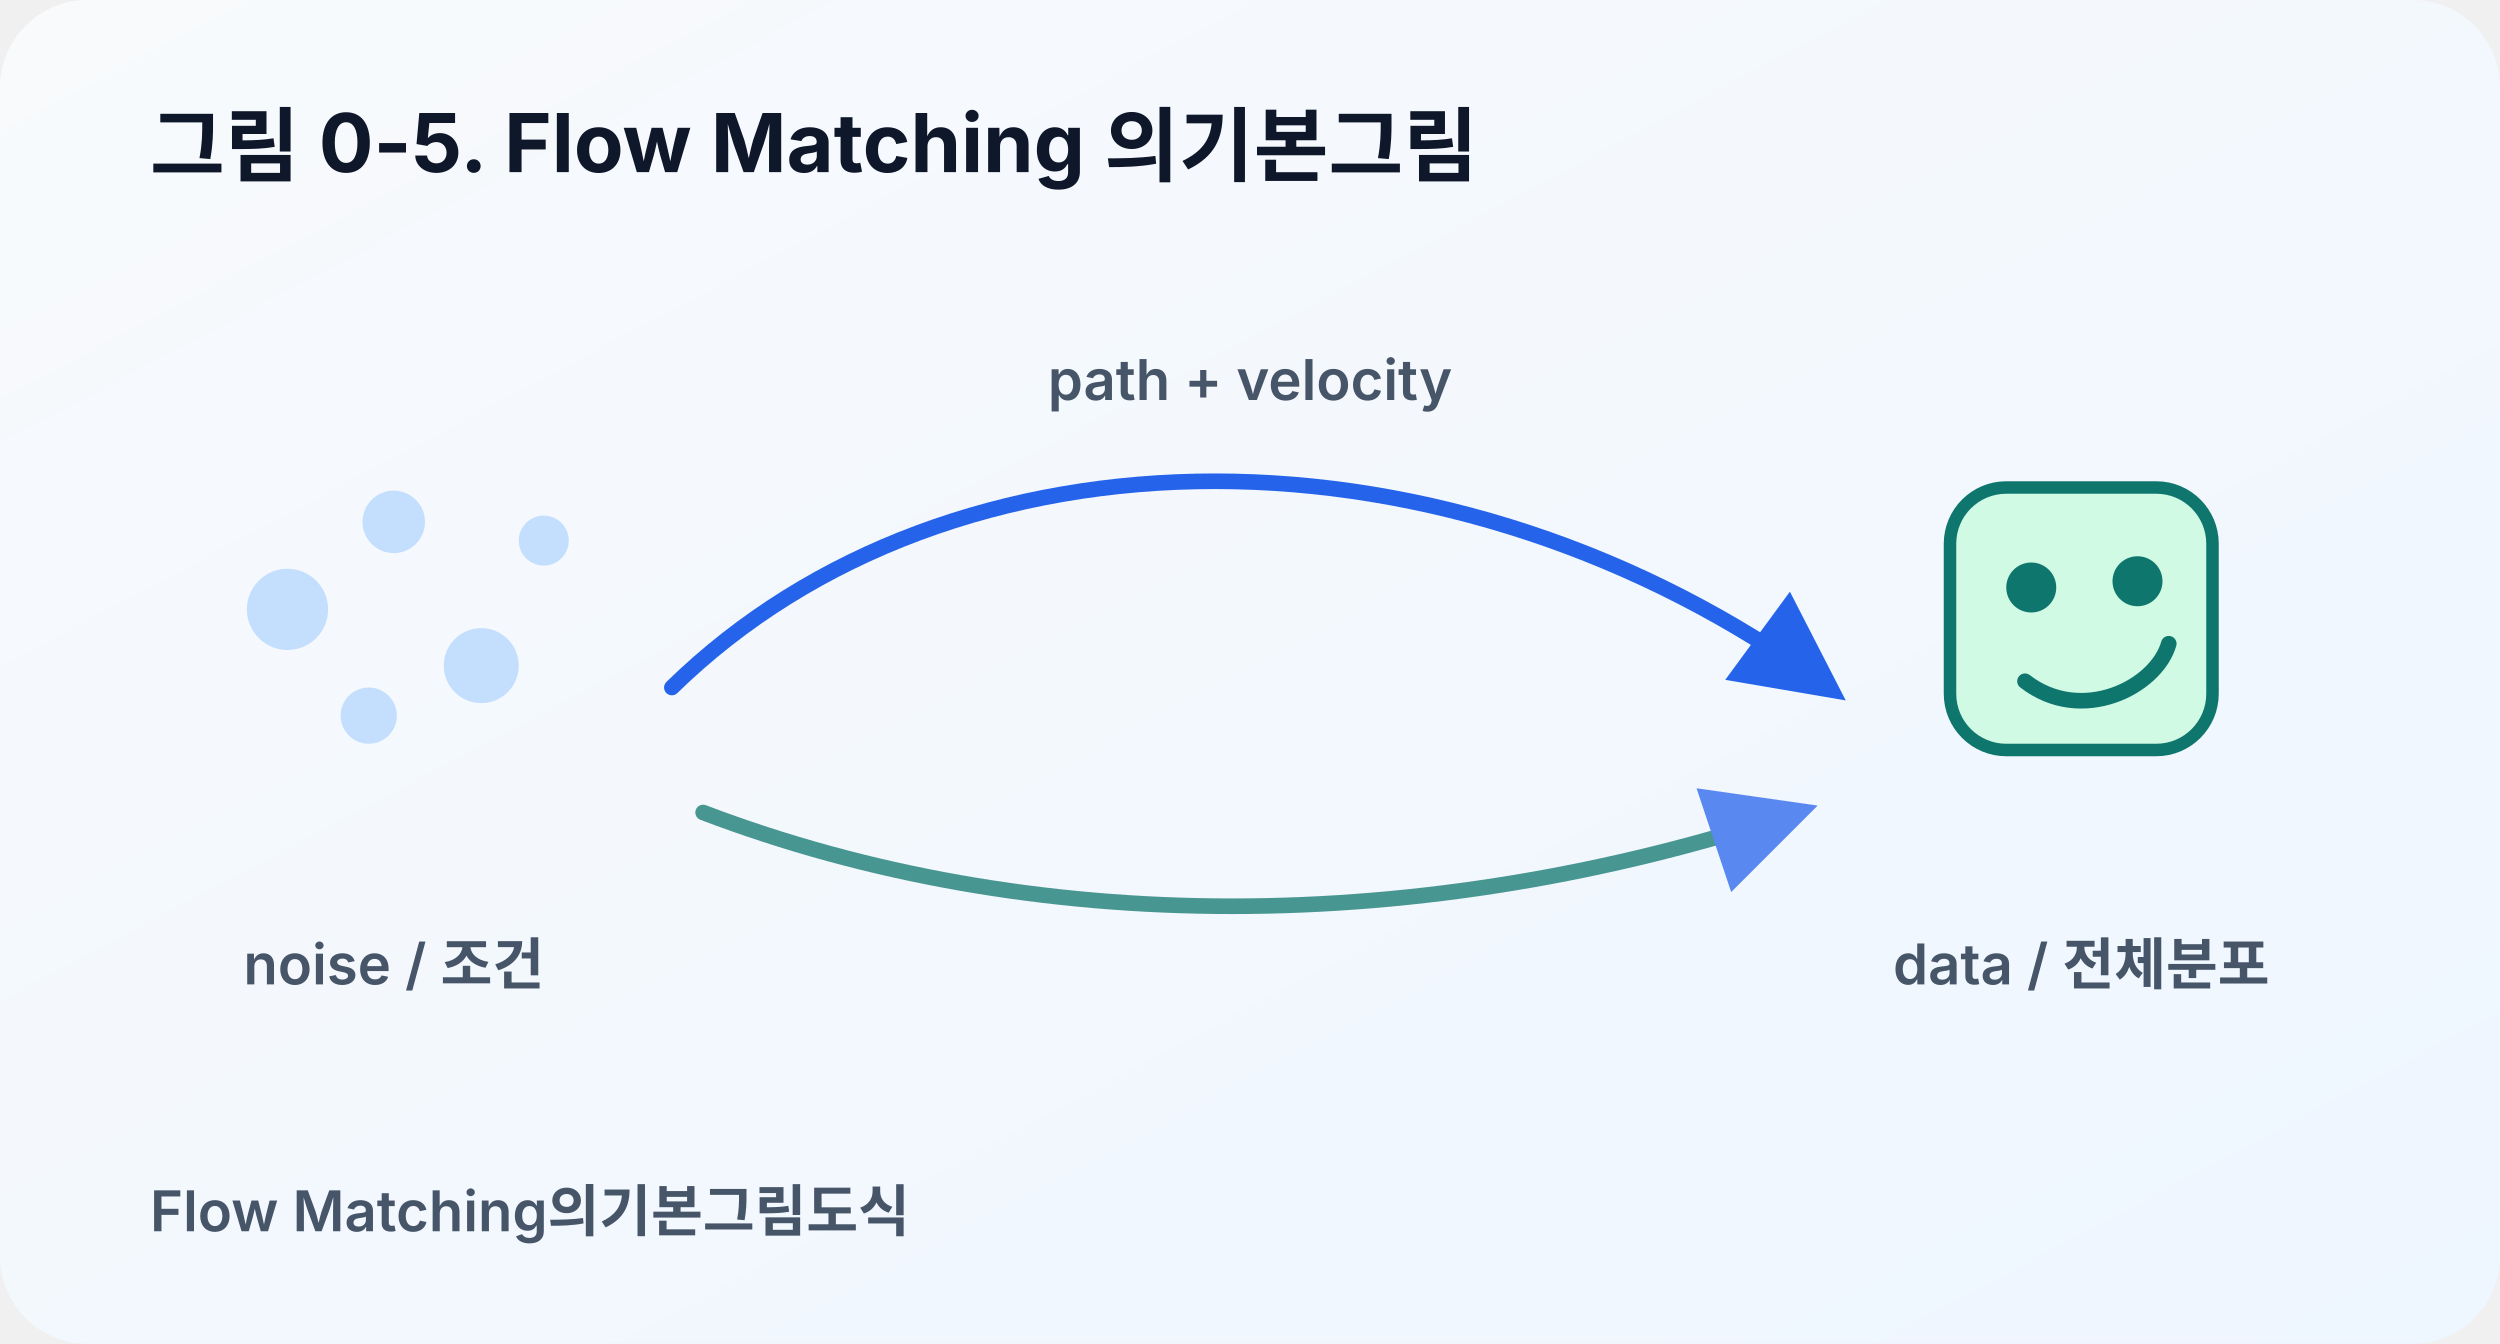
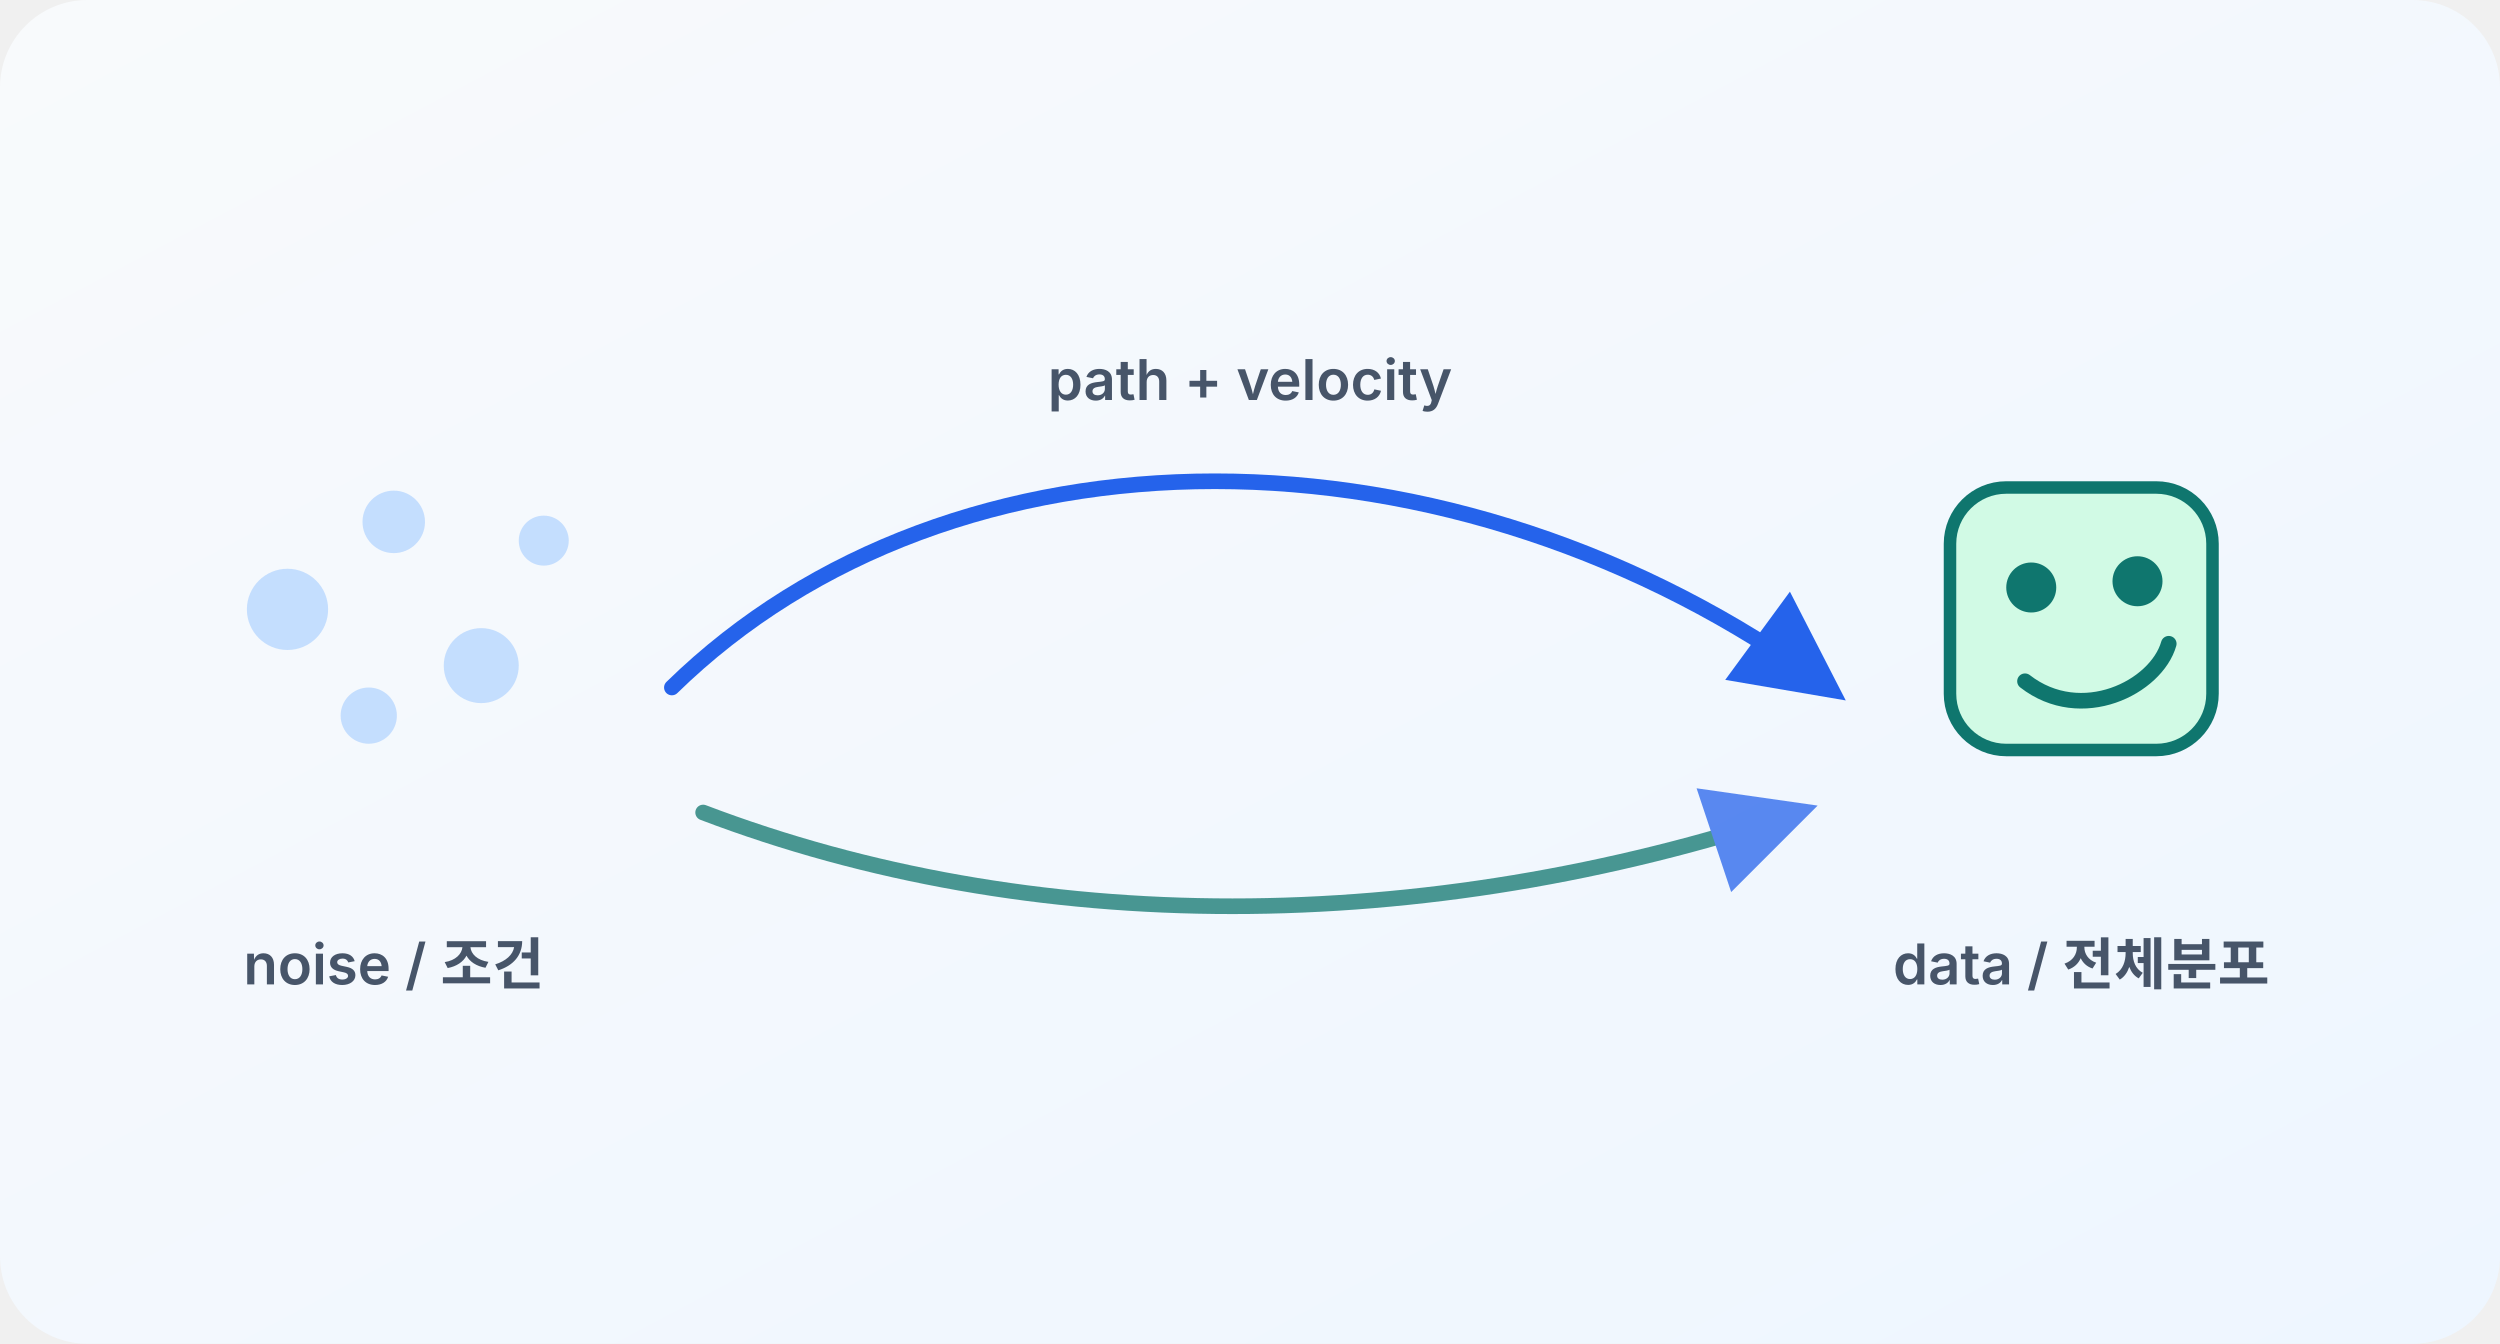
<svg xmlns="http://www.w3.org/2000/svg" viewBox="0 0 800 430" role="img">
  <defs>
    <marker id="arrow" viewBox="0 0 10 10" refX="8" refY="5" markerWidth="7" markerHeight="7" orient="auto-start-reverse">
      <path d="M0 0 L10 5 L0 10 z" fill="#2563eb" />
    </marker>
    <linearGradient id="bg" x1="0" x2="1" y1="0" y2="1">
      <stop offset="0" stop-color="#f8fafc" />
      <stop offset="1" stop-color="#eef6ff" />
    </linearGradient>
  </defs>
  <style>.bg{fill:url(#bg)}.title{font:700 26px -apple-system,BlinkMacSystemFont,'Noto Sans KR',sans-serif;fill:#0f172a}.small{font:600 18px -apple-system,BlinkMacSystemFont,'Noto Sans KR',sans-serif;fill:#475569}.label{font:700 19px -apple-system,BlinkMacSystemFont,'Noto Sans KR',sans-serif;fill:#0f172a}.light{fill:#fff}.panel{fill:#fff;stroke:#bfdbfe;stroke-width:3}.panel.alt{fill:#ecfeff;stroke:#99f6e4}.net,.hub{fill:#0f766e}.arrow{fill:none;stroke:#2563eb;stroke-width:5;stroke-linecap:round;marker-end:url(#arrow)}.arrow.soft{stroke:#0f766e;opacity:.75}.curve{fill:none;stroke:#7c3aed;stroke-width:5;stroke-linecap:round;marker-end:url(#arrow)}.dot{fill:#2563eb}.dot2{fill:#0f766e}.cloud circle{fill:#bfdbfe;opacity:.9}.data rect{fill:#d1fae5;stroke:#0f766e;stroke-width:4}.data circle{fill:#0f766e}.data path{fill:none;stroke:#0f766e;stroke-width:5;stroke-linecap:round}.link{stroke:#94a3b8;stroke-width:3;opacity:.75}</style>
  <rect class="bg" width="800" height="430" rx="28" />
-   <text x="48" y="56" class="title">그림 0-5. Flow Matching 의기본그림</text>
  <g class="cloud" transform="translate(92,195)">
    <circle cx="0" cy="0" r="13" />
    <circle cx="34" cy="-28" r="10" />
    <circle cx="62" cy="18" r="12" />
    <circle cx="26" cy="34" r="9" />
    <circle cx="82" cy="-22" r="8" />
  </g>
  <path d="M215 220 C305 132 465 132 585 220" class="arrow" />
  <path d="M225 260 C330 300 455 300 575 260" class="arrow soft" />
  <g class="data" transform="translate(666,198)">
    <rect x="-42" y="-42" width="84" height="84" rx="18" />
    <circle cx="-16" cy="-10" r="8" />
    <circle cx="18" cy="-12" r="8" />
    <path d="M-18 20 C0 34 24 22 28 8" />
  </g>
  <text x="126" y="315" text-anchor="middle" class="small">noise / 조건</text>
  <text x="400" y="128" text-anchor="middle" class="small">path + velocity</text>
  <text x="666" y="315" text-anchor="middle" class="small">data / 전체분포</text>
-   <text x="48" y="394" class="small">Flow Matching의기본그림도식</text>
</svg>
